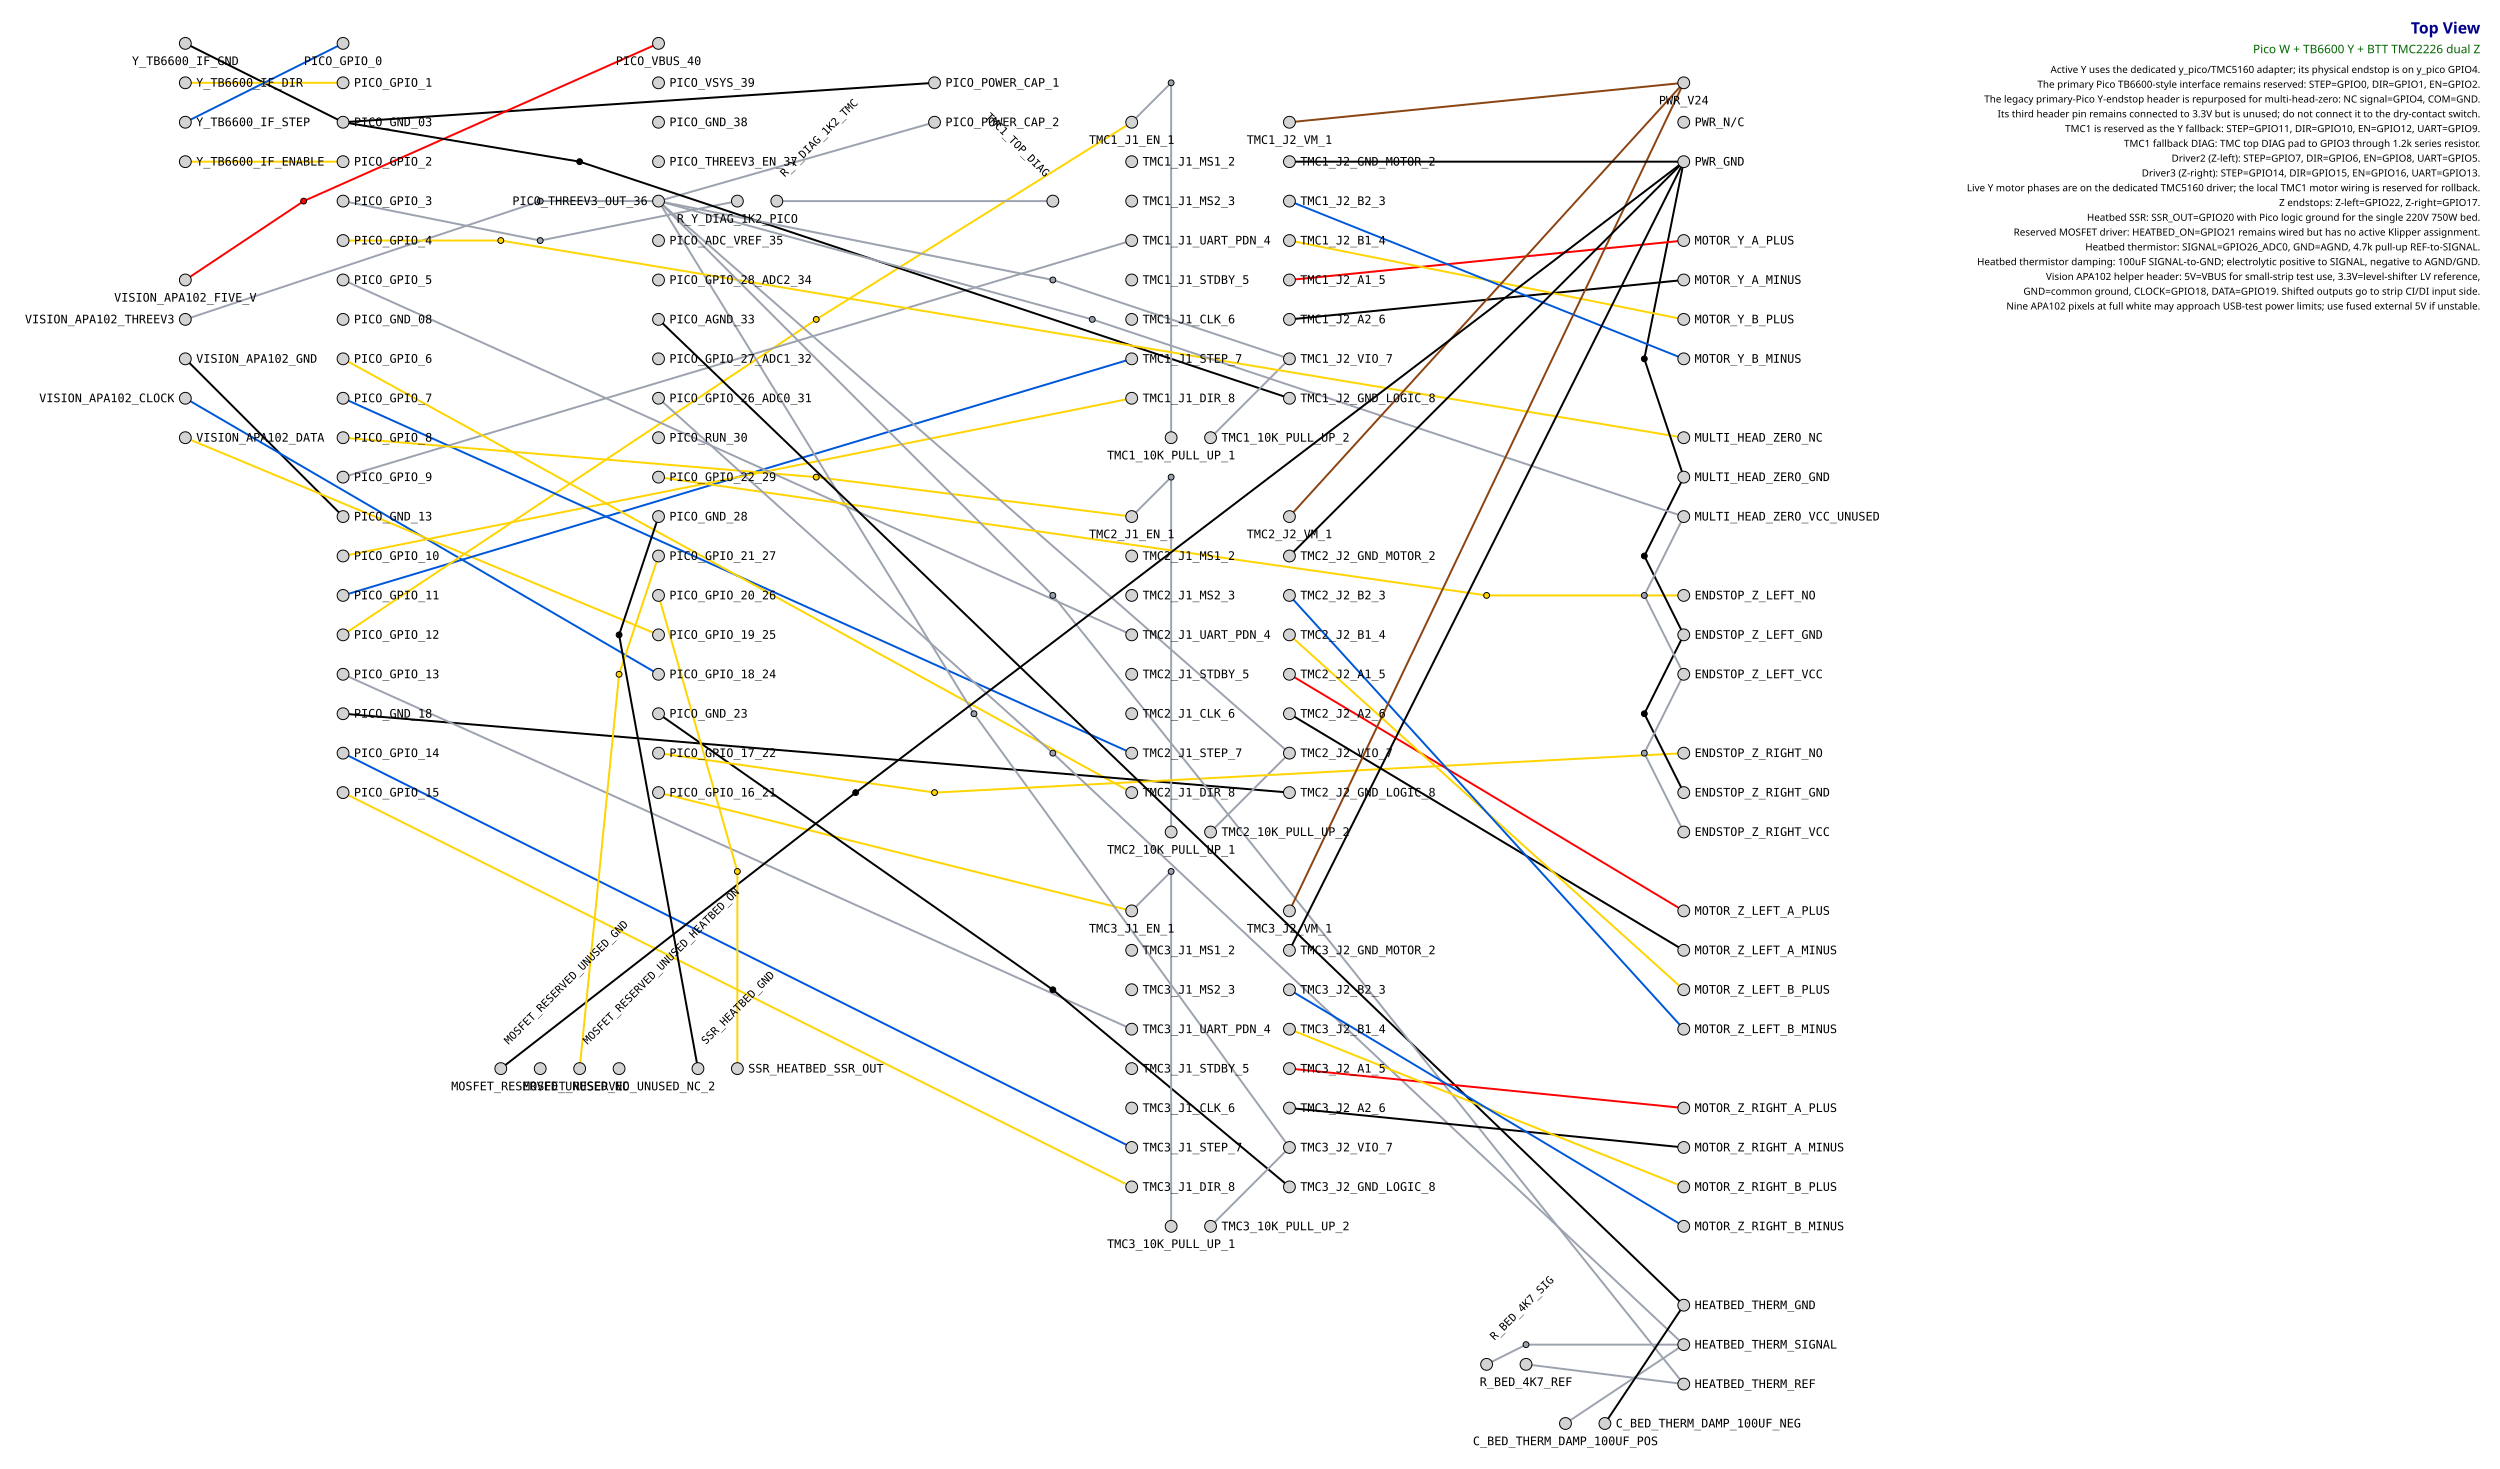
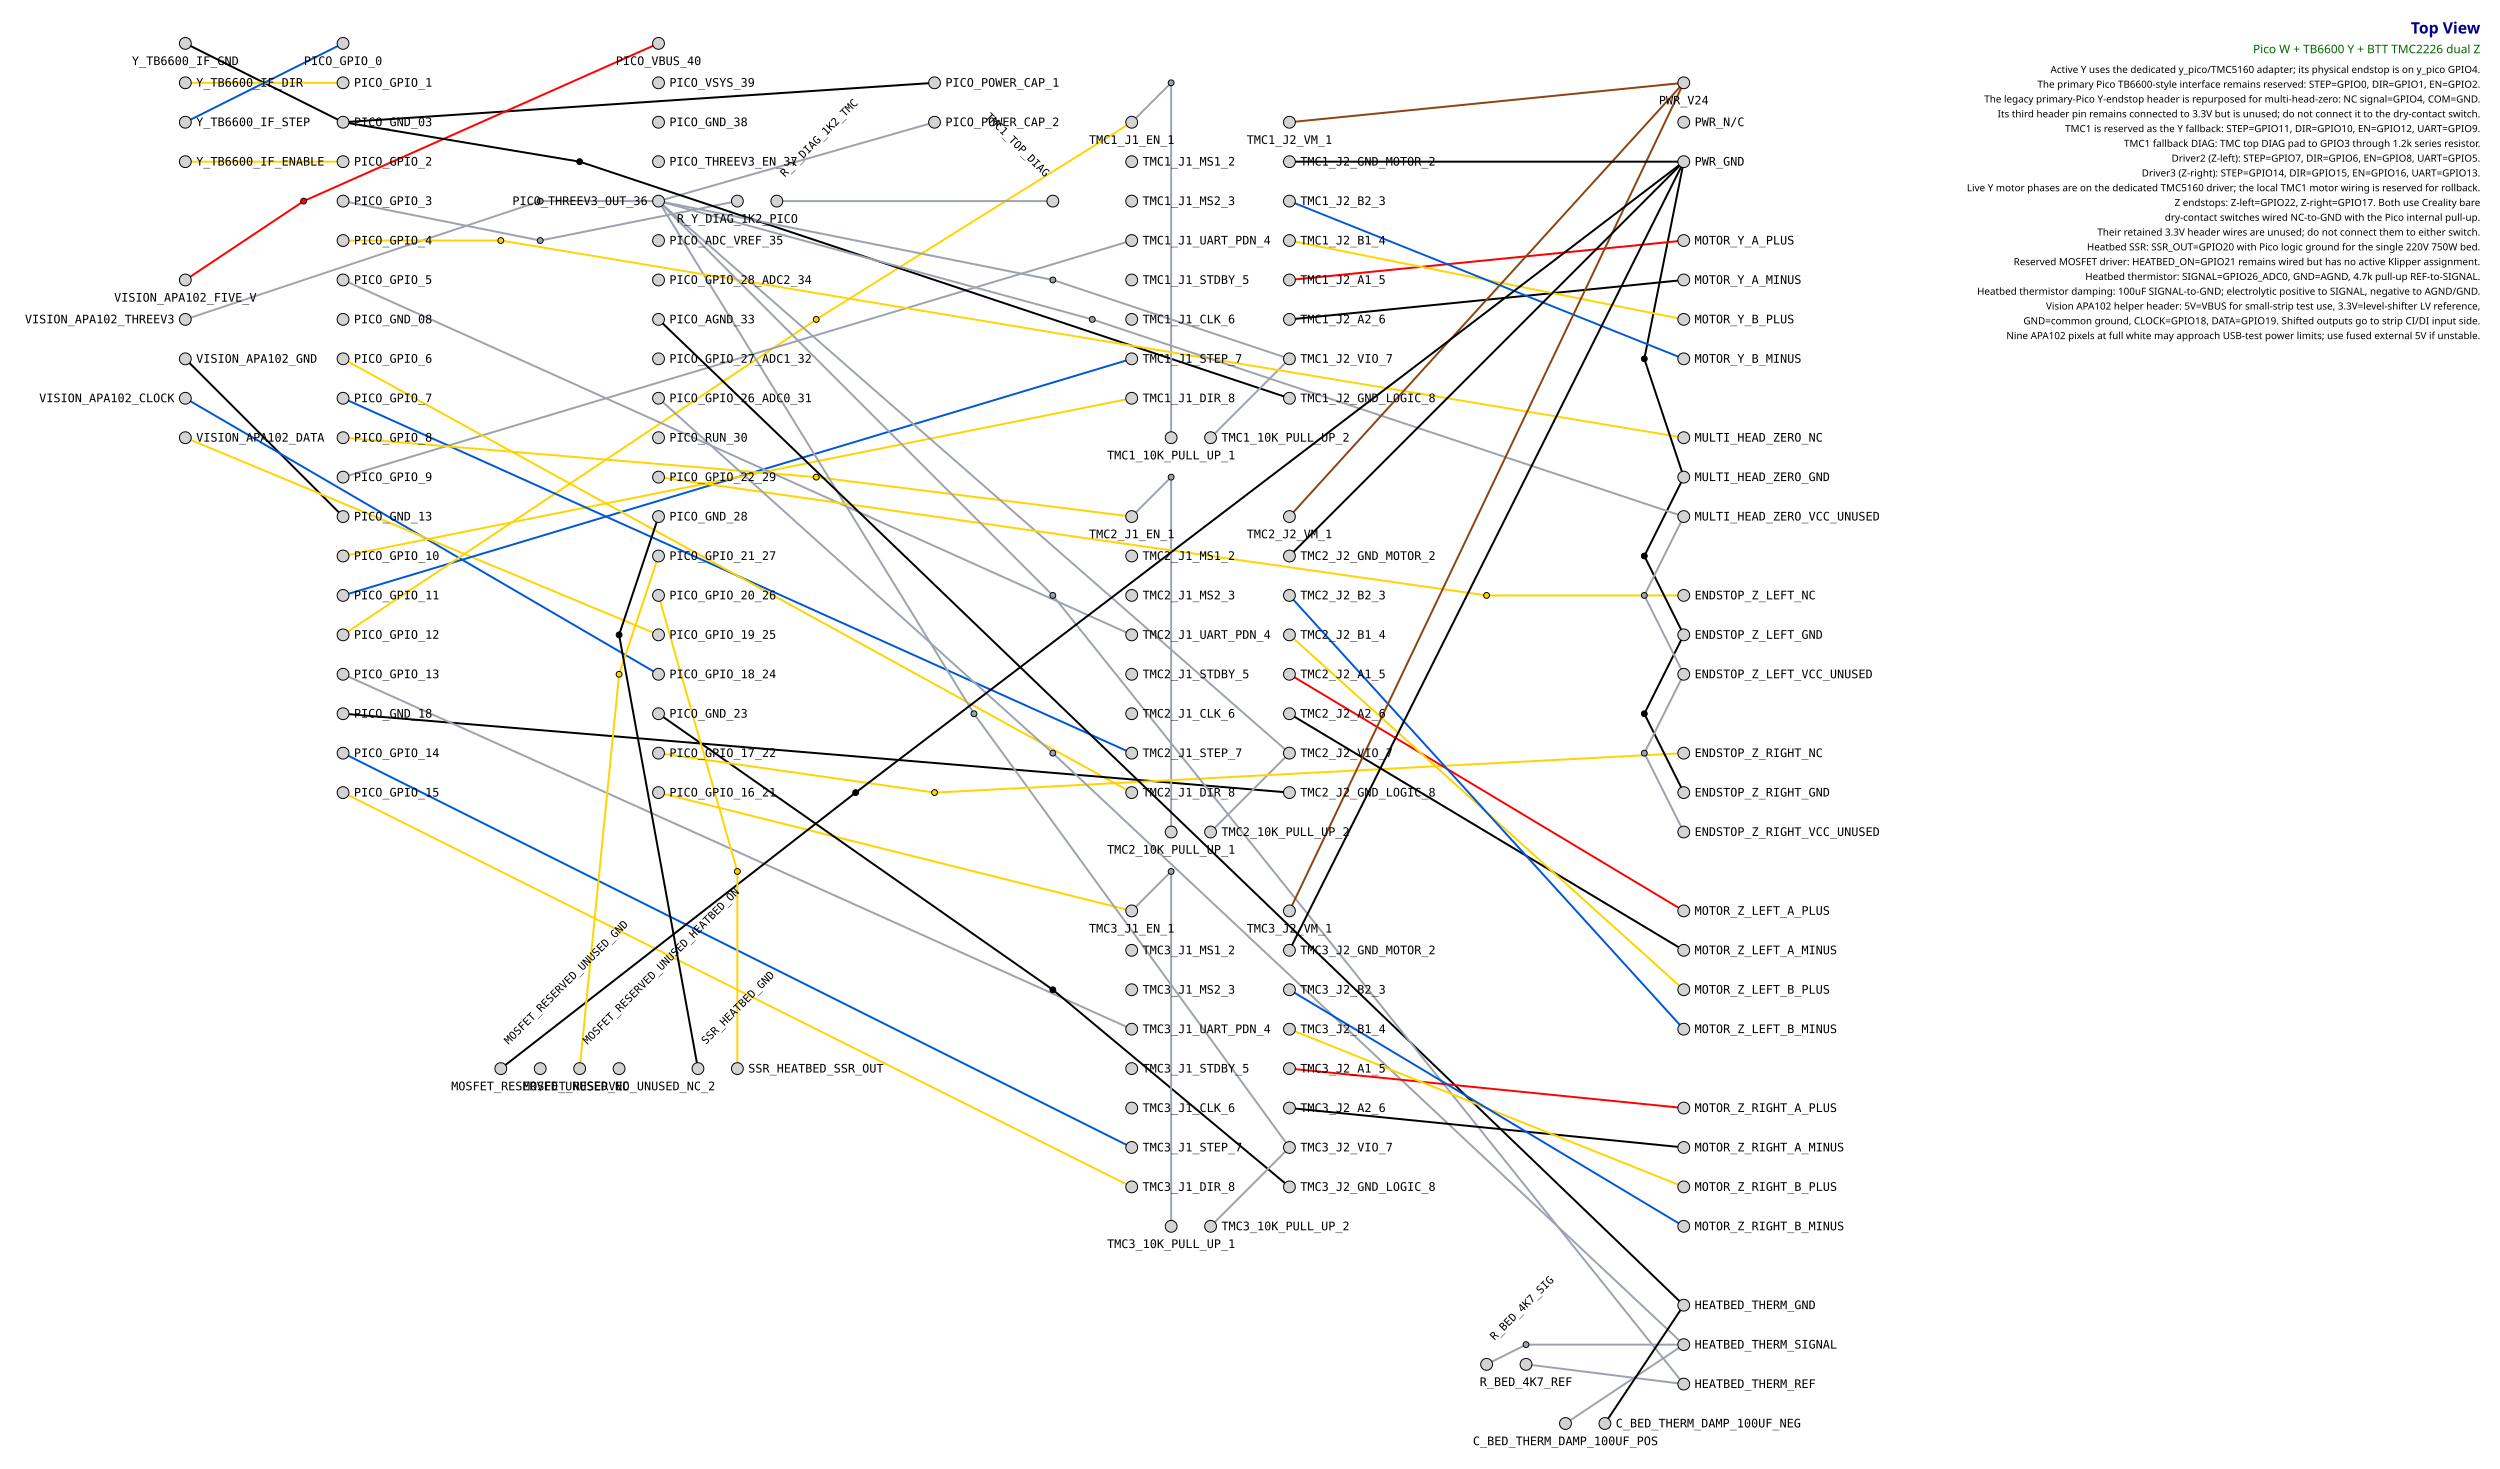
<svg xmlns="http://www.w3.org/2000/svg" viewBox="-128 -4 2536 1490" width="100%" height="100%">
  <line x1="220" y1="120" x2="820" y2="80" stroke="#000000" stroke-width="2" />
  <line x1="820" y1="120" x2="540" y2="200" stroke="#9ca3af" stroke-width="2" />
  <line x1="540" y1="40" x2="180" y2="200" stroke="#ff0000" stroke-width="2" />
  <line x1="180" y1="200" x2="60" y2="280" stroke="#ff0000" stroke-width="2" />
  <circle cx="180" cy="200" r="3" fill="#ff0000" stroke="black" stroke-width="1" />
  <line x1="540" y1="200" x2="420" y2="200" stroke="#9ca3af" stroke-width="2" />
  <line x1="420" y1="200" x2="60" y2="320" stroke="#9ca3af" stroke-width="2" />
  <circle cx="420" cy="200" r="3" fill="#9ca3af" stroke="black" stroke-width="1" />
  <line x1="220" y1="520" x2="60" y2="360" stroke="#000000" stroke-width="2" />
  <line x1="540" y1="680" x2="60" y2="400" stroke="#0057d8" stroke-width="2" />
  <line x1="540" y1="640" x2="60" y2="440" stroke="#ffd400" stroke-width="2" />
  <line x1="220" y1="120" x2="60" y2="40" stroke="#000000" stroke-width="2" />
  <line x1="220" y1="80" x2="60" y2="80" stroke="#ffd400" stroke-width="2" />
  <line x1="220" y1="40" x2="60" y2="120" stroke="#0057d8" stroke-width="2" />
  <line x1="220" y1="160" x2="60" y2="160" stroke="#ffd400" stroke-width="2" />
  <line x1="220" y1="600" x2="1020" y2="360" stroke="#0057d8" stroke-width="2" />
  <line x1="220" y1="560" x2="1020" y2="400" stroke="#ffd400" stroke-width="2" />
  <line x1="220" y1="640" x2="700" y2="320" stroke="#ffd400" stroke-width="2" />
  <line x1="700" y1="320" x2="1020" y2="120" stroke="#ffd400" stroke-width="2" />
  <circle cx="700" cy="320" r="3" fill="#ffd400" stroke="black" stroke-width="1" />
  <line x1="220" y1="480" x2="1020" y2="240" stroke="#9ca3af" stroke-width="2" />
  <line x1="220" y1="200" x2="420" y2="240" stroke="#9ca3af" stroke-width="2" />
  <line x1="420" y1="240" x2="620" y2="200" stroke="#9ca3af" stroke-width="2" />
  <circle cx="420" cy="240" r="3" fill="#9ca3af" stroke="black" stroke-width="1" />
  <line x1="660" y1="200" x2="940" y2="200" stroke="#9ca3af" stroke-width="2" />
  <line x1="220" y1="120" x2="460" y2="160" stroke="#000000" stroke-width="2" />
  <line x1="460" y1="160" x2="1180" y2="400" stroke="#000000" stroke-width="2" />
  <circle cx="460" cy="160" r="3" fill="#000000" stroke="black" stroke-width="1" />
  <line x1="540" y1="200" x2="940" y2="280" stroke="#9ca3af" stroke-width="2" />
  <line x1="940" y1="280" x2="1180" y2="360" stroke="#9ca3af" stroke-width="2" />
  <circle cx="940" cy="280" r="3" fill="#9ca3af" stroke="black" stroke-width="1" />
  <line x1="1180" y1="360" x2="1100" y2="440" stroke="#9ca3af" stroke-width="2" />
  <line x1="1060" y1="440" x2="1060" y2="80" stroke="#9ca3af" stroke-width="2" />
  <line x1="1060" y1="80" x2="1020" y2="120" stroke="#9ca3af" stroke-width="2" />
  <circle cx="1060" cy="80" r="3" fill="#9ca3af" stroke="black" stroke-width="1" />
  <line x1="220" y1="400" x2="1020" y2="760" stroke="#0057d8" stroke-width="2" />
  <line x1="220" y1="360" x2="1020" y2="800" stroke="#ffd400" stroke-width="2" />
  <line x1="220" y1="440" x2="700" y2="480" stroke="#ffd400" stroke-width="2" />
  <line x1="700" y1="480" x2="1020" y2="520" stroke="#ffd400" stroke-width="2" />
  <circle cx="700" cy="480" r="3" fill="#ffd400" stroke="black" stroke-width="1" />
  <line x1="220" y1="280" x2="1020" y2="640" stroke="#9ca3af" stroke-width="2" />
  <line x1="220" y1="720" x2="1180" y2="800" stroke="#000000" stroke-width="2" />
  <line x1="540" y1="200" x2="1180" y2="760" stroke="#9ca3af" stroke-width="2" />
  <line x1="1180" y1="760" x2="1100" y2="840" stroke="#9ca3af" stroke-width="2" />
  <line x1="1060" y1="840" x2="1060" y2="480" stroke="#9ca3af" stroke-width="2" />
  <line x1="1060" y1="480" x2="1020" y2="520" stroke="#9ca3af" stroke-width="2" />
  <circle cx="1060" cy="480" r="3" fill="#9ca3af" stroke="black" stroke-width="1" />
  <line x1="220" y1="760" x2="1020" y2="1160" stroke="#0057d8" stroke-width="2" />
  <line x1="220" y1="800" x2="1020" y2="1200" stroke="#ffd400" stroke-width="2" />
  <line x1="540" y1="800" x2="1020" y2="920" stroke="#ffd400" stroke-width="2" />
  <line x1="220" y1="680" x2="1020" y2="1040" stroke="#9ca3af" stroke-width="2" />
  <line x1="540" y1="720" x2="940" y2="1000" stroke="#000000" stroke-width="2" />
  <line x1="940" y1="1000" x2="1180" y2="1200" stroke="#000000" stroke-width="2" />
  <circle cx="940" cy="1000" r="3" fill="#000000" stroke="black" stroke-width="1" />
  <line x1="540" y1="200" x2="860" y2="720" stroke="#9ca3af" stroke-width="2" />
  <line x1="860" y1="720" x2="1180" y2="1160" stroke="#9ca3af" stroke-width="2" />
  <circle cx="860" cy="720" r="3" fill="#9ca3af" stroke="black" stroke-width="1" />
  <line x1="1180" y1="1160" x2="1100" y2="1240" stroke="#9ca3af" stroke-width="2" />
  <line x1="1060" y1="1240" x2="1060" y2="880" stroke="#9ca3af" stroke-width="2" />
  <line x1="1060" y1="880" x2="1020" y2="920" stroke="#9ca3af" stroke-width="2" />
  <circle cx="1060" cy="880" r="3" fill="#9ca3af" stroke="black" stroke-width="1" />
  <line x1="220" y1="240" x2="380" y2="240" stroke="#ffd400" stroke-width="2" />
  <line x1="380" y1="240" x2="1580" y2="440" stroke="#ffd400" stroke-width="2" />
  <circle cx="380" cy="240" r="3" fill="#ffd400" stroke="black" stroke-width="1" />
  <line x1="540" y1="480" x2="1380" y2="600" stroke="#ffd400" stroke-width="2" />
  <line x1="1380" y1="600" x2="1580" y2="600" stroke="#ffd400" stroke-width="2" />
  <circle cx="1380" cy="600" r="3" fill="#ffd400" stroke="black" stroke-width="1" />
  <line x1="540" y1="760" x2="820" y2="800" stroke="#ffd400" stroke-width="2" />
  <line x1="820" y1="800" x2="1580" y2="760" stroke="#ffd400" stroke-width="2" />
  <circle cx="820" cy="800" r="3" fill="#ffd400" stroke="black" stroke-width="1" />
  <line x1="1580" y1="160" x2="1540" y2="360" stroke="#000000" stroke-width="2" />
  <line x1="1540" y1="360" x2="1580" y2="480" stroke="#000000" stroke-width="2" />
  <circle cx="1540" cy="360" r="3" fill="#000000" stroke="black" stroke-width="1" />
  <line x1="1580" y1="480" x2="1540" y2="560" stroke="#000000" stroke-width="2" />
  <line x1="1540" y1="560" x2="1580" y2="640" stroke="#000000" stroke-width="2" />
  <circle cx="1540" cy="560" r="3" fill="#000000" stroke="black" stroke-width="1" />
  <line x1="1580" y1="640" x2="1540" y2="720" stroke="#000000" stroke-width="2" />
  <line x1="1540" y1="720" x2="1580" y2="800" stroke="#000000" stroke-width="2" />
  <circle cx="1540" cy="720" r="3" fill="#000000" stroke="black" stroke-width="1" />
  <line x1="1580" y1="520" x2="980" y2="320" stroke="#9ca3af" stroke-width="2" />
  <line x1="980" y1="320" x2="540" y2="200" stroke="#9ca3af" stroke-width="2" />
  <circle cx="980" cy="320" r="3" fill="#9ca3af" stroke="black" stroke-width="1" />
  <line x1="1580" y1="680" x2="1540" y2="600" stroke="#9ca3af" stroke-width="2" />
  <line x1="1540" y1="600" x2="1580" y2="520" stroke="#9ca3af" stroke-width="2" />
  <circle cx="1540" cy="600" r="3" fill="#9ca3af" stroke="black" stroke-width="1" />
  <line x1="1580" y1="840" x2="1540" y2="760" stroke="#9ca3af" stroke-width="2" />
  <line x1="1540" y1="760" x2="1580" y2="680" stroke="#9ca3af" stroke-width="2" />
  <circle cx="1540" cy="760" r="3" fill="#9ca3af" stroke="black" stroke-width="1" />
  <line x1="540" y1="320" x2="1580" y2="1320" stroke="#000000" stroke-width="2" />
  <line x1="540" y1="400" x2="940" y2="760" stroke="#9ca3af" stroke-width="2" />
  <line x1="940" y1="760" x2="1580" y2="1360" stroke="#9ca3af" stroke-width="2" />
  <circle cx="940" cy="760" r="3" fill="#9ca3af" stroke="black" stroke-width="1" />
  <line x1="540" y1="200" x2="940" y2="600" stroke="#9ca3af" stroke-width="2" />
  <line x1="940" y1="600" x2="1580" y2="1400" stroke="#9ca3af" stroke-width="2" />
  <circle cx="940" cy="600" r="3" fill="#9ca3af" stroke="black" stroke-width="1" />
  <line x1="1580" y1="1400" x2="1420" y2="1380" stroke="#9ca3af" stroke-width="2" />
  <line x1="1380" y1="1380" x2="1420" y2="1360" stroke="#9ca3af" stroke-width="2" />
  <line x1="1420" y1="1360" x2="1580" y2="1360" stroke="#9ca3af" stroke-width="2" />
  <circle cx="1420" cy="1360" r="3" fill="#9ca3af" stroke="black" stroke-width="1" />
  <line x1="1460" y1="1440" x2="1580" y2="1360" stroke="#9ca3af" stroke-width="2" />
  <line x1="1500" y1="1440" x2="1580" y2="1320" stroke="#000000" stroke-width="2" />
  <line x1="1580" y1="240" x2="1180" y2="280" stroke="#ff0000" stroke-width="2" />
  <line x1="1580" y1="280" x2="1180" y2="320" stroke="#000000" stroke-width="2" />
  <line x1="1580" y1="320" x2="1180" y2="240" stroke="#ffd400" stroke-width="2" />
  <line x1="1580" y1="360" x2="1180" y2="200" stroke="#0057d8" stroke-width="2" />
  <line x1="1580" y1="920" x2="1180" y2="680" stroke="#ff0000" stroke-width="2" />
  <line x1="1580" y1="960" x2="1180" y2="720" stroke="#000000" stroke-width="2" />
  <line x1="1580" y1="1000" x2="1180" y2="640" stroke="#ffd400" stroke-width="2" />
  <line x1="1580" y1="1040" x2="1180" y2="600" stroke="#0057d8" stroke-width="2" />
  <line x1="1580" y1="1120" x2="1180" y2="1080" stroke="#ff0000" stroke-width="2" />
  <line x1="1580" y1="1160" x2="1180" y2="1120" stroke="#000000" stroke-width="2" />
  <line x1="1580" y1="1200" x2="1180" y2="1040" stroke="#ffd400" stroke-width="2" />
  <line x1="1580" y1="1240" x2="1180" y2="1000" stroke="#0057d8" stroke-width="2" />
  <line x1="1580" y1="80" x2="1180" y2="120" stroke="#8b4513" stroke-width="2" />
  <line x1="1580" y1="80" x2="1180" y2="520" stroke="#8b4513" stroke-width="2" />
  <line x1="1580" y1="80" x2="1180" y2="920" stroke="#8b4513" stroke-width="2" />
  <line x1="1580" y1="160" x2="1180" y2="160" stroke="#000000" stroke-width="2" />
  <line x1="1580" y1="160" x2="1180" y2="560" stroke="#000000" stroke-width="2" />
  <line x1="1580" y1="160" x2="1180" y2="960" stroke="#000000" stroke-width="2" />
  <line x1="1580" y1="160" x2="740" y2="800" stroke="#000000" stroke-width="2" />
  <line x1="740" y1="800" x2="380" y2="1080" stroke="#000000" stroke-width="2" />
  <circle cx="740" cy="800" r="3" fill="#000000" stroke="black" stroke-width="1" />
  <line x1="540" y1="560" x2="500" y2="680" stroke="#ffd400" stroke-width="2" />
  <line x1="500" y1="680" x2="460" y2="1080" stroke="#ffd400" stroke-width="2" />
  <circle cx="500" cy="680" r="3" fill="#ffd400" stroke="black" stroke-width="1" />
  <line x1="540" y1="520" x2="500" y2="640" stroke="#000000" stroke-width="2" />
  <line x1="500" y1="640" x2="580" y2="1080" stroke="#000000" stroke-width="2" />
  <circle cx="500" cy="640" r="3" fill="#000000" stroke="black" stroke-width="1" />
  <line x1="540" y1="600" x2="620" y2="880" stroke="#ffd400" stroke-width="2" />
  <line x1="620" y1="880" x2="620" y2="1080" stroke="#ffd400" stroke-width="2" />
  <circle cx="620" cy="880" r="3" fill="#ffd400" stroke="black" stroke-width="1" />
  <circle cx="220" cy="40" r="6" fill="lightgray" stroke="black" />
  <text x="220" y="62" font-size="12px" font-family="monospace" text-anchor="middle">PICO_GPIO_0</text>
  <circle cx="220" cy="80" r="6" fill="lightgray" stroke="black" />
  <text x="231" y="84" font-size="12px" font-family="monospace" text-anchor="start">PICO_GPIO_1</text>
  <circle cx="220" cy="120" r="6" fill="lightgray" stroke="black" />
  <text x="231" y="124" font-size="12px" font-family="monospace" text-anchor="start">PICO_GND_03</text>
  <circle cx="220" cy="160" r="6" fill="lightgray" stroke="black" />
  <text x="231" y="164" font-size="12px" font-family="monospace" text-anchor="start">PICO_GPIO_2</text>
  <circle cx="220" cy="200" r="6" fill="lightgray" stroke="black" />
  <text x="231" y="204" font-size="12px" font-family="monospace" text-anchor="start">PICO_GPIO_3</text>
  <circle cx="220" cy="240" r="6" fill="lightgray" stroke="black" />
  <text x="231" y="244" font-size="12px" font-family="monospace" text-anchor="start">PICO_GPIO_4</text>
  <circle cx="220" cy="280" r="6" fill="lightgray" stroke="black" />
  <text x="231" y="284" font-size="12px" font-family="monospace" text-anchor="start">PICO_GPIO_5</text>
  <circle cx="220" cy="320" r="6" fill="lightgray" stroke="black" />
  <text x="231" y="324" font-size="12px" font-family="monospace" text-anchor="start">PICO_GND_08</text>
  <circle cx="220" cy="360" r="6" fill="lightgray" stroke="black" />
  <text x="231" y="364" font-size="12px" font-family="monospace" text-anchor="start">PICO_GPIO_6</text>
  <circle cx="220" cy="400" r="6" fill="lightgray" stroke="black" />
  <text x="231" y="404" font-size="12px" font-family="monospace" text-anchor="start">PICO_GPIO_7</text>
  <circle cx="220" cy="440" r="6" fill="lightgray" stroke="black" />
  <text x="231" y="444" font-size="12px" font-family="monospace" text-anchor="start">PICO_GPIO_8</text>
  <circle cx="220" cy="480" r="6" fill="lightgray" stroke="black" />
  <text x="231" y="484" font-size="12px" font-family="monospace" text-anchor="start">PICO_GPIO_9</text>
  <circle cx="220" cy="520" r="6" fill="lightgray" stroke="black" />
  <text x="231" y="524" font-size="12px" font-family="monospace" text-anchor="start">PICO_GND_13</text>
  <circle cx="220" cy="560" r="6" fill="lightgray" stroke="black" />
  <text x="231" y="564" font-size="12px" font-family="monospace" text-anchor="start">PICO_GPIO_10</text>
  <circle cx="220" cy="600" r="6" fill="lightgray" stroke="black" />
  <text x="231" y="604" font-size="12px" font-family="monospace" text-anchor="start">PICO_GPIO_11</text>
  <circle cx="220" cy="640" r="6" fill="lightgray" stroke="black" />
  <text x="231" y="644" font-size="12px" font-family="monospace" text-anchor="start">PICO_GPIO_12</text>
  <circle cx="220" cy="680" r="6" fill="lightgray" stroke="black" />
  <text x="231" y="684" font-size="12px" font-family="monospace" text-anchor="start">PICO_GPIO_13</text>
  <circle cx="220" cy="720" r="6" fill="lightgray" stroke="black" />
  <text x="231" y="724" font-size="12px" font-family="monospace" text-anchor="start">PICO_GND_18</text>
  <circle cx="220" cy="760" r="6" fill="lightgray" stroke="black" />
  <text x="231" y="764" font-size="12px" font-family="monospace" text-anchor="start">PICO_GPIO_14</text>
  <circle cx="220" cy="800" r="6" fill="lightgray" stroke="black" />
  <text x="231" y="804" font-size="12px" font-family="monospace" text-anchor="start">PICO_GPIO_15</text>
  <circle cx="540" cy="40" r="6" fill="lightgray" stroke="black" />
  <text x="540" y="62" font-size="12px" font-family="monospace" text-anchor="middle">PICO_VBUS_40</text>
  <circle cx="540" cy="80" r="6" fill="lightgray" stroke="black" />
  <text x="551" y="84" font-size="12px" font-family="monospace" text-anchor="start">PICO_VSYS_39</text>
  <circle cx="540" cy="120" r="6" fill="lightgray" stroke="black" />
  <text x="551" y="124" font-size="12px" font-family="monospace" text-anchor="start">PICO_GND_38</text>
  <circle cx="540" cy="160" r="6" fill="lightgray" stroke="black" />
  <text x="551" y="164" font-size="12px" font-family="monospace" text-anchor="start">PICO_THREEV3_EN_37</text>
  <circle cx="540" cy="200" r="6" fill="lightgray" stroke="black" />
  <text x="529" y="204" font-size="12px" font-family="monospace" text-anchor="end">PICO_THREEV3_OUT_36</text>
  <circle cx="540" cy="240" r="6" fill="lightgray" stroke="black" />
  <text x="551" y="244" font-size="12px" font-family="monospace" text-anchor="start">PICO_ADC_VREF_35</text>
  <circle cx="540" cy="280" r="6" fill="lightgray" stroke="black" />
  <text x="551" y="284" font-size="12px" font-family="monospace" text-anchor="start">PICO_GPIO_28_ADC2_34</text>
  <circle cx="540" cy="320" r="6" fill="lightgray" stroke="black" />
  <text x="551" y="324" font-size="12px" font-family="monospace" text-anchor="start">PICO_AGND_33</text>
  <circle cx="540" cy="360" r="6" fill="lightgray" stroke="black" />
  <text x="551" y="364" font-size="12px" font-family="monospace" text-anchor="start">PICO_GPIO_27_ADC1_32</text>
  <circle cx="540" cy="400" r="6" fill="lightgray" stroke="black" />
  <text x="551" y="404" font-size="12px" font-family="monospace" text-anchor="start">PICO_GPIO_26_ADC0_31</text>
  <circle cx="540" cy="440" r="6" fill="lightgray" stroke="black" />
  <text x="551" y="444" font-size="12px" font-family="monospace" text-anchor="start">PICO_RUN_30</text>
  <circle cx="540" cy="480" r="6" fill="lightgray" stroke="black" />
  <text x="551" y="484" font-size="12px" font-family="monospace" text-anchor="start">PICO_GPIO_22_29</text>
  <circle cx="540" cy="520" r="6" fill="lightgray" stroke="black" />
  <text x="551" y="524" font-size="12px" font-family="monospace" text-anchor="start">PICO_GND_28</text>
  <circle cx="540" cy="560" r="6" fill="lightgray" stroke="black" />
  <text x="551" y="564" font-size="12px" font-family="monospace" text-anchor="start">PICO_GPIO_21_27</text>
  <circle cx="540" cy="600" r="6" fill="lightgray" stroke="black" />
  <text x="551" y="604" font-size="12px" font-family="monospace" text-anchor="start">PICO_GPIO_20_26</text>
  <circle cx="540" cy="640" r="6" fill="lightgray" stroke="black" />
  <text x="551" y="644" font-size="12px" font-family="monospace" text-anchor="start">PICO_GPIO_19_25</text>
  <circle cx="540" cy="680" r="6" fill="lightgray" stroke="black" />
  <text x="551" y="684" font-size="12px" font-family="monospace" text-anchor="start">PICO_GPIO_18_24</text>
  <circle cx="540" cy="720" r="6" fill="lightgray" stroke="black" />
  <text x="551" y="724" font-size="12px" font-family="monospace" text-anchor="start">PICO_GND_23</text>
  <circle cx="540" cy="760" r="6" fill="lightgray" stroke="black" />
  <text x="551" y="764" font-size="12px" font-family="monospace" text-anchor="start">PICO_GPIO_17_22</text>
  <circle cx="540" cy="800" r="6" fill="lightgray" stroke="black" />
  <text x="551" y="804" font-size="12px" font-family="monospace" text-anchor="start">PICO_GPIO_16_21</text>
  <circle cx="1020" cy="120" r="6" fill="lightgray" stroke="black" />
  <text x="1020" y="142" font-size="12px" font-family="monospace" text-anchor="middle">TMC1_J1_EN_1</text>
  <circle cx="1020" cy="160" r="6" fill="lightgray" stroke="black" />
  <text x="1031" y="164" font-size="12px" font-family="monospace" text-anchor="start">TMC1_J1_MS1_2</text>
  <circle cx="1020" cy="200" r="6" fill="lightgray" stroke="black" />
  <text x="1031" y="204" font-size="12px" font-family="monospace" text-anchor="start">TMC1_J1_MS2_3</text>
  <circle cx="1020" cy="240" r="6" fill="lightgray" stroke="black" />
  <text x="1031" y="244" font-size="12px" font-family="monospace" text-anchor="start">TMC1_J1_UART_PDN_4</text>
  <circle cx="1020" cy="280" r="6" fill="lightgray" stroke="black" />
  <text x="1031" y="284" font-size="12px" font-family="monospace" text-anchor="start">TMC1_J1_STDBY_5</text>
  <circle cx="1020" cy="320" r="6" fill="lightgray" stroke="black" />
  <text x="1031" y="324" font-size="12px" font-family="monospace" text-anchor="start">TMC1_J1_CLK_6</text>
  <circle cx="1020" cy="360" r="6" fill="lightgray" stroke="black" />
  <text x="1031" y="364" font-size="12px" font-family="monospace" text-anchor="start">TMC1_J1_STEP_7</text>
  <circle cx="1020" cy="400" r="6" fill="lightgray" stroke="black" />
  <text x="1031" y="404" font-size="12px" font-family="monospace" text-anchor="start">TMC1_J1_DIR_8</text>
  <circle cx="1180" cy="120" r="6" fill="lightgray" stroke="black" />
  <text x="1180" y="142" font-size="12px" font-family="monospace" text-anchor="middle">TMC1_J2_VM_1</text>
  <circle cx="1180" cy="160" r="6" fill="lightgray" stroke="black" />
  <text x="1191" y="164" font-size="12px" font-family="monospace" text-anchor="start">TMC1_J2_GND_MOTOR_2</text>
  <circle cx="1180" cy="200" r="6" fill="lightgray" stroke="black" />
  <text x="1191" y="204" font-size="12px" font-family="monospace" text-anchor="start">TMC1_J2_B2_3</text>
  <circle cx="1180" cy="240" r="6" fill="lightgray" stroke="black" />
  <text x="1191" y="244" font-size="12px" font-family="monospace" text-anchor="start">TMC1_J2_B1_4</text>
  <circle cx="1180" cy="280" r="6" fill="lightgray" stroke="black" />
  <text x="1191" y="284" font-size="12px" font-family="monospace" text-anchor="start">TMC1_J2_A1_5</text>
  <circle cx="1180" cy="320" r="6" fill="lightgray" stroke="black" />
  <text x="1191" y="324" font-size="12px" font-family="monospace" text-anchor="start">TMC1_J2_A2_6</text>
  <circle cx="1180" cy="360" r="6" fill="lightgray" stroke="black" />
  <text x="1191" y="364" font-size="12px" font-family="monospace" text-anchor="start">TMC1_J2_VIO_7</text>
  <circle cx="1180" cy="400" r="6" fill="lightgray" stroke="black" />
  <text x="1191" y="404" font-size="12px" font-family="monospace" text-anchor="start">TMC1_J2_GND_LOGIC_8</text>
  <circle cx="940" cy="200" r="6" fill="lightgray" stroke="black" />
  <text x="932" y="176" font-size="11px" font-family="monospace" text-anchor="end" transform="rotate(45,932,176)">TMC1_TOP_DIAG</text>
  <circle cx="1020" cy="520" r="6" fill="lightgray" stroke="black" />
  <text x="1020" y="542" font-size="12px" font-family="monospace" text-anchor="middle">TMC2_J1_EN_1</text>
  <circle cx="1020" cy="560" r="6" fill="lightgray" stroke="black" />
  <text x="1031" y="564" font-size="12px" font-family="monospace" text-anchor="start">TMC2_J1_MS1_2</text>
  <circle cx="1020" cy="600" r="6" fill="lightgray" stroke="black" />
  <text x="1031" y="604" font-size="12px" font-family="monospace" text-anchor="start">TMC2_J1_MS2_3</text>
  <circle cx="1020" cy="640" r="6" fill="lightgray" stroke="black" />
  <text x="1031" y="644" font-size="12px" font-family="monospace" text-anchor="start">TMC2_J1_UART_PDN_4</text>
  <circle cx="1020" cy="680" r="6" fill="lightgray" stroke="black" />
  <text x="1031" y="684" font-size="12px" font-family="monospace" text-anchor="start">TMC2_J1_STDBY_5</text>
  <circle cx="1020" cy="720" r="6" fill="lightgray" stroke="black" />
  <text x="1031" y="724" font-size="12px" font-family="monospace" text-anchor="start">TMC2_J1_CLK_6</text>
  <circle cx="1020" cy="760" r="6" fill="lightgray" stroke="black" />
  <text x="1031" y="764" font-size="12px" font-family="monospace" text-anchor="start">TMC2_J1_STEP_7</text>
  <circle cx="1020" cy="800" r="6" fill="lightgray" stroke="black" />
  <text x="1031" y="804" font-size="12px" font-family="monospace" text-anchor="start">TMC2_J1_DIR_8</text>
  <circle cx="1180" cy="520" r="6" fill="lightgray" stroke="black" />
  <text x="1180" y="542" font-size="12px" font-family="monospace" text-anchor="middle">TMC2_J2_VM_1</text>
  <circle cx="1180" cy="560" r="6" fill="lightgray" stroke="black" />
  <text x="1191" y="564" font-size="12px" font-family="monospace" text-anchor="start">TMC2_J2_GND_MOTOR_2</text>
  <circle cx="1180" cy="600" r="6" fill="lightgray" stroke="black" />
  <text x="1191" y="604" font-size="12px" font-family="monospace" text-anchor="start">TMC2_J2_B2_3</text>
  <circle cx="1180" cy="640" r="6" fill="lightgray" stroke="black" />
  <text x="1191" y="644" font-size="12px" font-family="monospace" text-anchor="start">TMC2_J2_B1_4</text>
  <circle cx="1180" cy="680" r="6" fill="lightgray" stroke="black" />
  <text x="1191" y="684" font-size="12px" font-family="monospace" text-anchor="start">TMC2_J2_A1_5</text>
  <circle cx="1180" cy="720" r="6" fill="lightgray" stroke="black" />
  <text x="1191" y="724" font-size="12px" font-family="monospace" text-anchor="start">TMC2_J2_A2_6</text>
  <circle cx="1180" cy="760" r="6" fill="lightgray" stroke="black" />
  <text x="1191" y="764" font-size="12px" font-family="monospace" text-anchor="start">TMC2_J2_VIO_7</text>
  <circle cx="1180" cy="800" r="6" fill="lightgray" stroke="black" />
  <text x="1191" y="804" font-size="12px" font-family="monospace" text-anchor="start">TMC2_J2_GND_LOGIC_8</text>
  <circle cx="1020" cy="920" r="6" fill="lightgray" stroke="black" />
  <text x="1020" y="942" font-size="12px" font-family="monospace" text-anchor="middle">TMC3_J1_EN_1</text>
  <circle cx="1020" cy="960" r="6" fill="lightgray" stroke="black" />
  <text x="1031" y="964" font-size="12px" font-family="monospace" text-anchor="start">TMC3_J1_MS1_2</text>
  <circle cx="1020" cy="1000" r="6" fill="lightgray" stroke="black" />
  <text x="1031" y="1004" font-size="12px" font-family="monospace" text-anchor="start">TMC3_J1_MS2_3</text>
  <circle cx="1020" cy="1040" r="6" fill="lightgray" stroke="black" />
  <text x="1031" y="1044" font-size="12px" font-family="monospace" text-anchor="start">TMC3_J1_UART_PDN_4</text>
  <circle cx="1020" cy="1080" r="6" fill="lightgray" stroke="black" />
  <text x="1031" y="1084" font-size="12px" font-family="monospace" text-anchor="start">TMC3_J1_STDBY_5</text>
  <circle cx="1020" cy="1120" r="6" fill="lightgray" stroke="black" />
  <text x="1031" y="1124" font-size="12px" font-family="monospace" text-anchor="start">TMC3_J1_CLK_6</text>
  <circle cx="1020" cy="1160" r="6" fill="lightgray" stroke="black" />
  <text x="1031" y="1164" font-size="12px" font-family="monospace" text-anchor="start">TMC3_J1_STEP_7</text>
  <circle cx="1020" cy="1200" r="6" fill="lightgray" stroke="black" />
  <text x="1031" y="1204" font-size="12px" font-family="monospace" text-anchor="start">TMC3_J1_DIR_8</text>
  <circle cx="1180" cy="920" r="6" fill="lightgray" stroke="black" />
  <text x="1180" y="942" font-size="12px" font-family="monospace" text-anchor="middle">TMC3_J2_VM_1</text>
  <circle cx="1180" cy="960" r="6" fill="lightgray" stroke="black" />
  <text x="1191" y="964" font-size="12px" font-family="monospace" text-anchor="start">TMC3_J2_GND_MOTOR_2</text>
  <circle cx="1180" cy="1000" r="6" fill="lightgray" stroke="black" />
  <text x="1191" y="1004" font-size="12px" font-family="monospace" text-anchor="start">TMC3_J2_B2_3</text>
  <circle cx="1180" cy="1040" r="6" fill="lightgray" stroke="black" />
  <text x="1191" y="1044" font-size="12px" font-family="monospace" text-anchor="start">TMC3_J2_B1_4</text>
  <circle cx="1180" cy="1080" r="6" fill="lightgray" stroke="black" />
  <text x="1191" y="1084" font-size="12px" font-family="monospace" text-anchor="start">TMC3_J2_A1_5</text>
  <circle cx="1180" cy="1120" r="6" fill="lightgray" stroke="black" />
  <text x="1191" y="1124" font-size="12px" font-family="monospace" text-anchor="start">TMC3_J2_A2_6</text>
  <circle cx="1180" cy="1160" r="6" fill="lightgray" stroke="black" />
  <text x="1191" y="1164" font-size="12px" font-family="monospace" text-anchor="start">TMC3_J2_VIO_7</text>
  <circle cx="1180" cy="1200" r="6" fill="lightgray" stroke="black" />
  <text x="1191" y="1204" font-size="12px" font-family="monospace" text-anchor="start">TMC3_J2_GND_LOGIC_8</text>
  <circle cx="1060" cy="440" r="6" fill="lightgray" stroke="black" />
  <text x="1060" y="462" font-size="12px" font-family="monospace" text-anchor="middle">TMC1_10K_PULL_UP_1</text>
  <circle cx="1100" cy="440" r="6" fill="lightgray" stroke="black" />
  <text x="1111" y="444" font-size="12px" font-family="monospace" text-anchor="start">TMC1_10K_PULL_UP_2</text>
  <circle cx="620" cy="200" r="6" fill="lightgray" stroke="black" />
  <text x="620" y="222" font-size="12px" font-family="monospace" text-anchor="middle">R_Y_DIAG_1K2_PICO</text>
  <circle cx="660" cy="200" r="6" fill="lightgray" stroke="black" />
  <text x="668" y="176" font-size="11px" font-family="monospace" text-anchor="start" transform="rotate(-45,668,176)">R_Y_DIAG_1K2_TMC</text>
  <circle cx="1060" cy="840" r="6" fill="lightgray" stroke="black" />
  <text x="1060" y="862" font-size="12px" font-family="monospace" text-anchor="middle">TMC2_10K_PULL_UP_1</text>
  <circle cx="1100" cy="840" r="6" fill="lightgray" stroke="black" />
  <text x="1111" y="844" font-size="12px" font-family="monospace" text-anchor="start">TMC2_10K_PULL_UP_2</text>
  <circle cx="1060" cy="1240" r="6" fill="lightgray" stroke="black" />
  <text x="1060" y="1262" font-size="12px" font-family="monospace" text-anchor="middle">TMC3_10K_PULL_UP_1</text>
  <circle cx="1100" cy="1240" r="6" fill="lightgray" stroke="black" />
  <text x="1111" y="1244" font-size="12px" font-family="monospace" text-anchor="start">TMC3_10K_PULL_UP_2</text>
  <circle cx="820" cy="80" r="6" fill="lightgray" stroke="black" />
  <text x="831" y="84" font-size="12px" font-family="monospace" text-anchor="start">PICO_POWER_CAP_1</text>
  <circle cx="820" cy="120" r="6" fill="lightgray" stroke="black" />
  <text x="831" y="124" font-size="12px" font-family="monospace" text-anchor="start">PICO_POWER_CAP_2</text>
  <circle cx="1580" cy="1320" r="6" fill="lightgray" stroke="black" />
  <text x="1591" y="1324" font-size="12px" font-family="monospace" text-anchor="start">HEATBED_THERM_GND</text>
  <circle cx="1580" cy="1360" r="6" fill="lightgray" stroke="black" />
  <text x="1591" y="1364" font-size="12px" font-family="monospace" text-anchor="start">HEATBED_THERM_SIGNAL</text>
  <circle cx="1580" cy="1400" r="6" fill="lightgray" stroke="black" />
  <text x="1591" y="1404" font-size="12px" font-family="monospace" text-anchor="start">HEATBED_THERM_REF</text>
  <circle cx="1380" cy="1380" r="6" fill="lightgray" stroke="black" />
  <text x="1388" y="1356" font-size="11px" font-family="monospace" text-anchor="start" transform="rotate(-45,1388,1356)">R_BED_4K7_SIG</text>
  <circle cx="1420" cy="1380" r="6" fill="lightgray" stroke="black" />
  <text x="1420" y="1402" font-size="12px" font-family="monospace" text-anchor="middle">R_BED_4K7_REF</text>
  <circle cx="1460" cy="1440" r="6" fill="lightgray" stroke="black" />
  <text x="1460" y="1462" font-size="12px" font-family="monospace" text-anchor="middle">C_BED_THERM_DAMP_100UF_POS</text>
  <circle cx="1500" cy="1440" r="6" fill="lightgray" stroke="black" />
  <text x="1511" y="1444" font-size="12px" font-family="monospace" text-anchor="start">C_BED_THERM_DAMP_100UF_NEG</text>
  <circle cx="60" cy="280" r="6" fill="lightgray" stroke="black" />
  <text x="60" y="302" font-size="12px" font-family="monospace" text-anchor="middle">VISION_APA102_FIVE_V</text>
  <circle cx="60" cy="320" r="6" fill="lightgray" stroke="black" />
  <text x="49" y="324" font-size="12px" font-family="monospace" text-anchor="end">VISION_APA102_THREEV3</text>
  <circle cx="60" cy="360" r="6" fill="lightgray" stroke="black" />
  <text x="71" y="364" font-size="12px" font-family="monospace" text-anchor="start">VISION_APA102_GND</text>
  <circle cx="60" cy="400" r="6" fill="lightgray" stroke="black" />
  <text x="49" y="404" font-size="12px" font-family="monospace" text-anchor="end">VISION_APA102_CLOCK</text>
  <circle cx="60" cy="440" r="6" fill="lightgray" stroke="black" />
  <text x="71" y="444" font-size="12px" font-family="monospace" text-anchor="start">VISION_APA102_DATA</text>
  <circle cx="1580" cy="440" r="6" fill="lightgray" stroke="black" />
  <text x="1591" y="444" font-size="12px" font-family="monospace" text-anchor="start">MULTI_HEAD_ZERO_NC</text>
  <circle cx="1580" cy="480" r="6" fill="lightgray" stroke="black" />
  <text x="1591" y="484" font-size="12px" font-family="monospace" text-anchor="start">MULTI_HEAD_ZERO_GND</text>
  <circle cx="1580" cy="520" r="6" fill="lightgray" stroke="black" />
  <text x="1591" y="524" font-size="12px" font-family="monospace" text-anchor="start">MULTI_HEAD_ZERO_VCC_UNUSED</text>
  <circle cx="1580" cy="240" r="6" fill="lightgray" stroke="black" />
  <text x="1591" y="244" font-size="12px" font-family="monospace" text-anchor="start">MOTOR_Y_A_PLUS</text>
  <circle cx="1580" cy="280" r="6" fill="lightgray" stroke="black" />
  <text x="1591" y="284" font-size="12px" font-family="monospace" text-anchor="start">MOTOR_Y_A_MINUS</text>
  <circle cx="1580" cy="320" r="6" fill="lightgray" stroke="black" />
  <text x="1591" y="324" font-size="12px" font-family="monospace" text-anchor="start">MOTOR_Y_B_PLUS</text>
  <circle cx="1580" cy="360" r="6" fill="lightgray" stroke="black" />
  <text x="1591" y="364" font-size="12px" font-family="monospace" text-anchor="start">MOTOR_Y_B_MINUS</text>
  <circle cx="60" cy="40" r="6" fill="lightgray" stroke="black" />
  <text x="60" y="62" font-size="12px" font-family="monospace" text-anchor="middle">Y_TB6600_IF_GND</text>
  <circle cx="60" cy="80" r="6" fill="lightgray" stroke="black" />
  <text x="71" y="84" font-size="12px" font-family="monospace" text-anchor="start">Y_TB6600_IF_DIR</text>
  <circle cx="60" cy="120" r="6" fill="lightgray" stroke="black" />
  <text x="71" y="124" font-size="12px" font-family="monospace" text-anchor="start">Y_TB6600_IF_STEP</text>
  <circle cx="60" cy="160" r="6" fill="lightgray" stroke="black" />
  <text x="71" y="164" font-size="12px" font-family="monospace" text-anchor="start">Y_TB6600_IF_ENABLE</text>
  <circle cx="1580" cy="600" r="6" fill="lightgray" stroke="black" />
-   <text x="1591" y="604" font-size="12px" font-family="monospace" text-anchor="start">ENDSTOP_Z_LEFT_NO</text>
+   <text x="1591" y="604" font-size="12px" font-family="monospace" text-anchor="start">ENDSTOP_Z_LEFT_NC</text>
  <circle cx="1580" cy="640" r="6" fill="lightgray" stroke="black" />
  <text x="1591" y="644" font-size="12px" font-family="monospace" text-anchor="start">ENDSTOP_Z_LEFT_GND</text>
  <circle cx="1580" cy="680" r="6" fill="lightgray" stroke="black" />
-   <text x="1591" y="684" font-size="12px" font-family="monospace" text-anchor="start">ENDSTOP_Z_LEFT_VCC</text>
+   <text x="1591" y="684" font-size="12px" font-family="monospace" text-anchor="start">ENDSTOP_Z_LEFT_VCC_UNUSED</text>
  <circle cx="1580" cy="760" r="6" fill="lightgray" stroke="black" />
-   <text x="1591" y="764" font-size="12px" font-family="monospace" text-anchor="start">ENDSTOP_Z_RIGHT_NO</text>
+   <text x="1591" y="764" font-size="12px" font-family="monospace" text-anchor="start">ENDSTOP_Z_RIGHT_NC</text>
  <circle cx="1580" cy="800" r="6" fill="lightgray" stroke="black" />
  <text x="1591" y="804" font-size="12px" font-family="monospace" text-anchor="start">ENDSTOP_Z_RIGHT_GND</text>
  <circle cx="1580" cy="840" r="6" fill="lightgray" stroke="black" />
-   <text x="1591" y="844" font-size="12px" font-family="monospace" text-anchor="start">ENDSTOP_Z_RIGHT_VCC</text>
+   <text x="1591" y="844" font-size="12px" font-family="monospace" text-anchor="start">ENDSTOP_Z_RIGHT_VCC_UNUSED</text>
  <circle cx="1580" cy="920" r="6" fill="lightgray" stroke="black" />
  <text x="1591" y="924" font-size="12px" font-family="monospace" text-anchor="start">MOTOR_Z_LEFT_A_PLUS</text>
  <circle cx="1580" cy="960" r="6" fill="lightgray" stroke="black" />
  <text x="1591" y="964" font-size="12px" font-family="monospace" text-anchor="start">MOTOR_Z_LEFT_A_MINUS</text>
  <circle cx="1580" cy="1000" r="6" fill="lightgray" stroke="black" />
  <text x="1591" y="1004" font-size="12px" font-family="monospace" text-anchor="start">MOTOR_Z_LEFT_B_PLUS</text>
  <circle cx="1580" cy="1040" r="6" fill="lightgray" stroke="black" />
  <text x="1591" y="1044" font-size="12px" font-family="monospace" text-anchor="start">MOTOR_Z_LEFT_B_MINUS</text>
  <circle cx="1580" cy="1120" r="6" fill="lightgray" stroke="black" />
  <text x="1591" y="1124" font-size="12px" font-family="monospace" text-anchor="start">MOTOR_Z_RIGHT_A_PLUS</text>
  <circle cx="1580" cy="1160" r="6" fill="lightgray" stroke="black" />
  <text x="1591" y="1164" font-size="12px" font-family="monospace" text-anchor="start">MOTOR_Z_RIGHT_A_MINUS</text>
  <circle cx="1580" cy="1200" r="6" fill="lightgray" stroke="black" />
  <text x="1591" y="1204" font-size="12px" font-family="monospace" text-anchor="start">MOTOR_Z_RIGHT_B_PLUS</text>
  <circle cx="1580" cy="1240" r="6" fill="lightgray" stroke="black" />
  <text x="1591" y="1244" font-size="12px" font-family="monospace" text-anchor="start">MOTOR_Z_RIGHT_B_MINUS</text>
  <circle cx="1580" cy="80" r="6" fill="lightgray" stroke="black" />
  <text x="1580" y="102" font-size="12px" font-family="monospace" text-anchor="middle">PWR_V24</text>
  <circle cx="1580" cy="120" r="6" fill="lightgray" stroke="black" />
  <text x="1591" y="124" font-size="12px" font-family="monospace" text-anchor="start">PWR_N/C</text>
  <circle cx="1580" cy="160" r="6" fill="lightgray" stroke="black" />
  <text x="1591" y="164" font-size="12px" font-family="monospace" text-anchor="start">PWR_GND</text>
  <circle cx="380" cy="1080" r="6" fill="lightgray" stroke="black" />
  <text x="388" y="1056" font-size="11px" font-family="monospace" text-anchor="start" transform="rotate(-45,388,1056)">MOSFET_RESERVED_UNUSED_GND</text>
  <circle cx="420" cy="1080" r="6" fill="lightgray" stroke="black" />
  <text x="420" y="1102" font-size="12px" font-family="monospace" text-anchor="middle">MOSFET_RESERVED_UNUSED_NC</text>
  <circle cx="460" cy="1080" r="6" fill="lightgray" stroke="black" />
  <text x="468" y="1056" font-size="11px" font-family="monospace" text-anchor="start" transform="rotate(-45,468,1056)">MOSFET_RESERVED_UNUSED_HEATBED_ON</text>
  <circle cx="500" cy="1080" r="6" fill="lightgray" stroke="black" />
  <text x="500" y="1102" font-size="12px" font-family="monospace" text-anchor="middle">MOSFET_RESERVED_UNUSED_NC_2</text>
  <circle cx="580" cy="1080" r="6" fill="lightgray" stroke="black" />
  <text x="588" y="1056" font-size="11px" font-family="monospace" text-anchor="start" transform="rotate(-45,588,1056)">SSR_HEATBED_GND</text>
  <circle cx="620" cy="1080" r="6" fill="lightgray" stroke="black" />
  <text x="631" y="1084" font-size="12px" font-family="monospace" text-anchor="start">SSR_HEATBED_SSR_OUT</text>
  <text x="2388" y="30" font-size="16px" font-family="sans-serif" font-weight="bold" text-anchor="end" fill="darkblue">Top View</text>
  <text x="2388" y="50" font-size="12px" font-family="sans-serif" text-anchor="end" fill="darkgreen">Pico W + TB6600 Y + BTT TMC2226 dual Z</text>
  <text x="2388" y="70" font-size="10px" font-family="sans-serif" text-anchor="end" fill="black">Active Y uses the dedicated y_pico/TMC5160 adapter; its physical endstop is on y_pico GPIO4.</text>
  <text x="2388" y="85" font-size="10px" font-family="sans-serif" text-anchor="end" fill="black">The primary Pico TB6600-style interface remains reserved: STEP=GPIO0, DIR=GPIO1, EN=GPIO2.</text>
  <text x="2388" y="100" font-size="10px" font-family="sans-serif" text-anchor="end" fill="black">The legacy primary-Pico Y-endstop header is repurposed for multi-head-zero: NC signal=GPIO4, COM=GND.</text>
  <text x="2388" y="115" font-size="10px" font-family="sans-serif" text-anchor="end" fill="black">Its third header pin remains connected to 3.3V but is unused; do not connect it to the dry-contact switch.</text>
  <text x="2388" y="130" font-size="10px" font-family="sans-serif" text-anchor="end" fill="black">TMC1 is reserved as the Y fallback: STEP=GPIO11, DIR=GPIO10, EN=GPIO12, UART=GPIO9.</text>
  <text x="2388" y="145" font-size="10px" font-family="sans-serif" text-anchor="end" fill="black">TMC1 fallback DIAG: TMC top DIAG pad to GPIO3 through 1.2k series resistor.</text>
  <text x="2388" y="160" font-size="10px" font-family="sans-serif" text-anchor="end" fill="black">Driver2 (Z-left): STEP=GPIO7, DIR=GPIO6, EN=GPIO8, UART=GPIO5.</text>
  <text x="2388" y="175" font-size="10px" font-family="sans-serif" text-anchor="end" fill="black">Driver3 (Z-right): STEP=GPIO14, DIR=GPIO15, EN=GPIO16, UART=GPIO13.</text>
  <text x="2388" y="190" font-size="10px" font-family="sans-serif" text-anchor="end" fill="black">Live Y motor phases are on the dedicated TMC5160 driver; the local TMC1 motor wiring is reserved for rollback.</text>
-   <text x="2388" y="205" font-size="10px" font-family="sans-serif" text-anchor="end" fill="black">Z endstops: Z-left=GPIO22, Z-right=GPIO17.</text>
-   <text x="2388" y="220" font-size="10px" font-family="sans-serif" text-anchor="end" fill="black">Heatbed SSR: SSR_OUT=GPIO20 with Pico logic ground for the single 220V 750W bed.</text>
-   <text x="2388" y="235" font-size="10px" font-family="sans-serif" text-anchor="end" fill="black">Reserved MOSFET driver: HEATBED_ON=GPIO21 remains wired but has no active Klipper assignment.</text>
-   <text x="2388" y="250" font-size="10px" font-family="sans-serif" text-anchor="end" fill="black">Heatbed thermistor: SIGNAL=GPIO26_ADC0, GND=AGND, 4.7k pull-up REF-to-SIGNAL.</text>
-   <text x="2388" y="265" font-size="10px" font-family="sans-serif" text-anchor="end" fill="black">Heatbed thermistor damping: 100uF SIGNAL-to-GND; electrolytic positive to SIGNAL, negative to AGND/GND.</text>
-   <text x="2388" y="280" font-size="10px" font-family="sans-serif" text-anchor="end" fill="black">Vision APA102 helper header: 5V=VBUS for small-strip test use, 3.3V=level-shifter LV reference,</text>
-   <text x="2388" y="295" font-size="10px" font-family="sans-serif" text-anchor="end" fill="black">GND=common ground, CLOCK=GPIO18, DATA=GPIO19. Shifted outputs go to strip CI/DI input side.</text>
-   <text x="2388" y="310" font-size="10px" font-family="sans-serif" text-anchor="end" fill="black">Nine APA102 pixels at full white may approach USB-test power limits; use fused external 5V if unstable.</text>
+   <text x="2388" y="205" font-size="10px" font-family="sans-serif" text-anchor="end" fill="black">Z endstops: Z-left=GPIO22, Z-right=GPIO17. Both use Creality bare</text>
+   <text x="2388" y="220" font-size="10px" font-family="sans-serif" text-anchor="end" fill="black">dry-contact switches wired NC-to-GND with the Pico internal pull-up.</text>
+   <text x="2388" y="235" font-size="10px" font-family="sans-serif" text-anchor="end" fill="black">Their retained 3.3V header wires are unused; do not connect them to either switch.</text>
+   <text x="2388" y="250" font-size="10px" font-family="sans-serif" text-anchor="end" fill="black">Heatbed SSR: SSR_OUT=GPIO20 with Pico logic ground for the single 220V 750W bed.</text>
+   <text x="2388" y="265" font-size="10px" font-family="sans-serif" text-anchor="end" fill="black">Reserved MOSFET driver: HEATBED_ON=GPIO21 remains wired but has no active Klipper assignment.</text>
+   <text x="2388" y="280" font-size="10px" font-family="sans-serif" text-anchor="end" fill="black">Heatbed thermistor: SIGNAL=GPIO26_ADC0, GND=AGND, 4.7k pull-up REF-to-SIGNAL.</text>
+   <text x="2388" y="295" font-size="10px" font-family="sans-serif" text-anchor="end" fill="black">Heatbed thermistor damping: 100uF SIGNAL-to-GND; electrolytic positive to SIGNAL, negative to AGND/GND.</text>
+   <text x="2388" y="310" font-size="10px" font-family="sans-serif" text-anchor="end" fill="black">Vision APA102 helper header: 5V=VBUS for small-strip test use, 3.3V=level-shifter LV reference,</text>
+   <text x="2388" y="325" font-size="10px" font-family="sans-serif" text-anchor="end" fill="black">GND=common ground, CLOCK=GPIO18, DATA=GPIO19. Shifted outputs go to strip CI/DI input side.</text>
+   <text x="2388" y="340" font-size="10px" font-family="sans-serif" text-anchor="end" fill="black">Nine APA102 pixels at full white may approach USB-test power limits; use fused external 5V if unstable.</text>
</svg>
